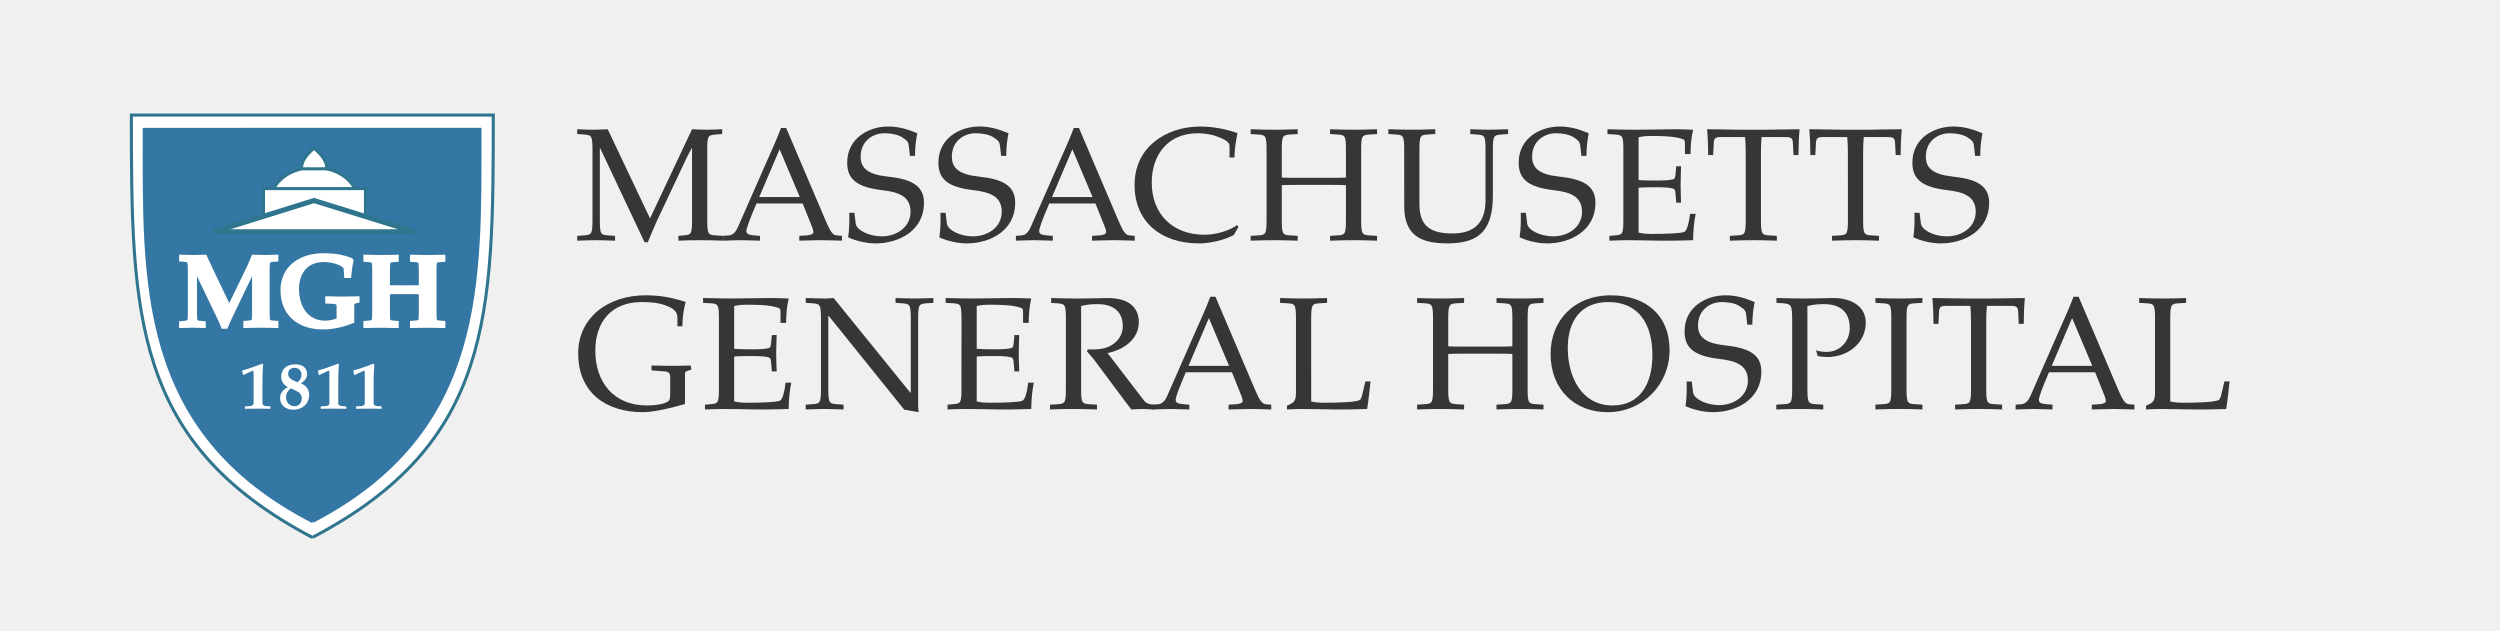
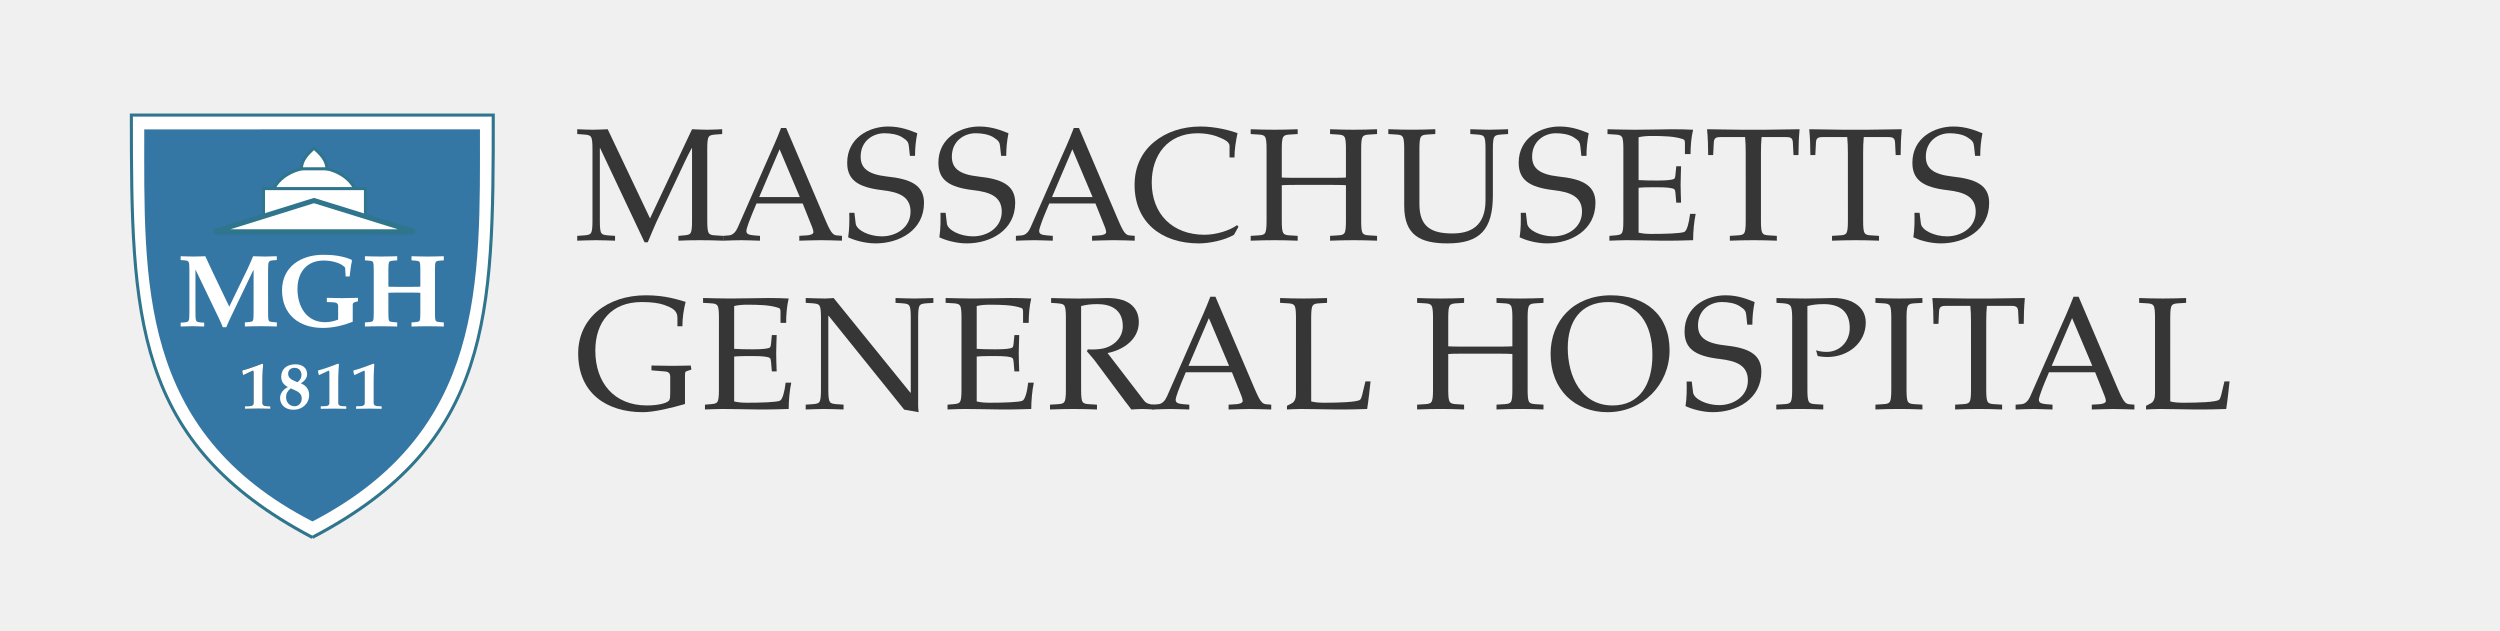
<svg xmlns="http://www.w3.org/2000/svg" width="207.645mm" height="52.394mm" viewBox="0 0 207.645 52.394" version="1.1" id="svg1">
-   <defs id="defs1" />
+   <defs id="defs1">
+     </defs>
  <g id="layer1">
-     <path id="path96" d="m 25.943,44.638 c -14.917,-7.849 -15.032,-18.491 -15.032,-35.081 l 30.059,-0.001 c 0,16.603 -0.05,27.234 -15.027,35.083" style="fill:#ffffff;fill-opacity:1;fill-rule:nonzero;stroke:#2f758d;stroke-width:0.255;stroke-linecap:butt;stroke-linejoin:miter;stroke-miterlimit:3.864;stroke-dasharray:none;stroke-opacity:1" />
-     <path id="path97" d="m 25.952,43.31 c -14.526,-7.47 -13.971,-19.919 -13.971,-32.564 l 27.883,-0.003 c 0,12.782 0.465,25.097 -13.912,32.567" style="fill:#3477a4;fill-opacity:1;fill-rule:nonzero;stroke:#3477a4;stroke-width:0.255;stroke-linecap:butt;stroke-linejoin:miter;stroke-miterlimit:3.864;stroke-dasharray:none;stroke-opacity:1" />
+     <g id="path96" style="opacity:1">
+       <path style="baseline-shift:baseline;display:inline;overflow:visible;vector-effect:none;fill:#ffffff;stroke-miterlimit:3.864;enable-background:accumulate;stop-color:#000000;stop-opacity:1;stroke:none" d="m 25.943,44.638 c -14.917,-7.849 -15.032,-18.491 -15.032,-35.081 l 30.059,-0.001 c 0,16.603 -0.05,27.234 -15.027,35.083" id="path12" />
+       <path style="baseline-shift:baseline;display:inline;overflow:visible;vector-effect:none;fill:#2f758d;stroke-miterlimit:3.864;enable-background:accumulate;stop-color:#000000;stop-opacity:1" d="m 41.098,9.428 -30.314,0.002 v 0.127 c 0,8.295 0.025,15.116 1.928,20.859 1.903,5.744 5.693,10.4 13.172,14.336 l 0.059,-0.113 0.061,0.113 C 33.511,40.817 37.299,36.163 39.193,30.42 41.087,24.677 41.098,17.858 41.098,9.557 Z M 40.84,9.684 C 40.84,17.922 40.816,24.686 38.951,30.34 37.082,36.008 33.365,40.583 25.943,44.488 18.55,40.582 14.832,36.006 12.953,30.336 11.08,24.681 11.039,17.916 11.039,9.686 Z" id="path13" />
+     </g>
+     <path id="path97" d="m 25.952,43.31 c -14.526,-7.47 -13.971,-19.919 -13.971,-32.564 l 27.883,-0.003 c 0,12.782 0.465,25.097 -13.912,32.567" style="fill:#3477a4;fill-opacity:1;fill-rule:nonzero;stroke:none;stroke-width:0.255;stroke-linecap:butt;stroke-linejoin:miter;stroke-miterlimit:3.864;stroke-dasharray:none;stroke-opacity:1" />
+     <path d="m 20.979,30.794 c 0.091,-0.039 0.084,0.089 0.084,0.206 v 2.471 c 0,0.19 -0.139,0.252 -0.319,0.262 l -0.4,0.014 v 0.207 c 0.652,-0.005 0.89,-0.015 1.132,-0.015 0.244,0 0.479,0.011 0.986,0.015 v -0.207 l -0.346,-0.014 c -0.177,-0.011 -0.318,-0.073 -0.318,-0.262 v -1.797 c 0,-0.669 0.039,-1.148 0.057,-1.415 l -0.068,-0.053 c -0.479,0.186 -1.26,0.468 -1.667,0.563 -0.005,0.116 0.018,0.237 0.078,0.389 z" id="path11" />
    <path id="path98" d="m 20.979,30.794 c 0.091,-0.039 0.084,0.089 0.084,0.206 v 2.471 c 0,0.19 -0.139,0.252 -0.319,0.262 l -0.4,0.014 v 0.207 c 0.652,-0.005 0.89,-0.015 1.132,-0.015 0.244,0 0.479,0.011 0.986,0.015 v -0.207 l -0.346,-0.014 c -0.177,-0.011 -0.318,-0.073 -0.318,-0.262 v -1.797 c 0,-0.669 0.039,-1.148 0.057,-1.415 l -0.068,-0.053 c -0.479,0.186 -1.26,0.468 -1.667,0.563 -0.005,0.116 0.018,0.237 0.078,0.389" style="fill:#ffffff;fill-opacity:1;fill-rule:nonzero;stroke:none;stroke-width:0.353" />
    <path id="path99" d="m 24.54,30.258 c -0.759,0 -1.184,0.425 -1.184,1.038 0,0.402 0.214,0.675 0.559,0.859 -0.357,0.157 -0.654,0.497 -0.654,0.905 0,0.478 0.341,0.973 1.122,0.973 0.714,0 1.294,-0.501 1.294,-1.23 0,-0.568 -0.39,-0.854 -0.691,-0.959 0.312,-0.201 0.524,-0.447 0.524,-0.764 0,-0.571 -0.456,-0.821 -0.97,-0.821 m -0.073,1.384 c -0.261,-0.112 -0.534,-0.262 -0.534,-0.597 0,-0.319 0.227,-0.495 0.534,-0.495 0.363,0 0.573,0.255 0.573,0.607 0,0.223 -0.11,0.418 -0.329,0.593 z m 0.017,0.764 c 0.318,0.138 0.58,0.311 0.58,0.702 0,0.34 -0.244,0.634 -0.596,0.634 -0.417,0 -0.707,-0.333 -0.707,-0.74 0,-0.34 0.133,-0.536 0.384,-0.748 l 0.34,0.152" style="fill:#ffffff;fill-opacity:1;fill-rule:nonzero;stroke:none;stroke-width:0.353" />
    <path id="path100" d="m 27.274,30.794 c 0.089,-0.039 0.085,0.089 0.085,0.206 v 2.471 c 0,0.19 -0.139,0.252 -0.318,0.262 l -0.401,0.014 v 0.207 c 0.652,-0.005 0.892,-0.015 1.132,-0.015 0.244,0 0.479,0.011 0.986,0.015 v -0.207 l -0.345,-0.014 c -0.18,-0.011 -0.319,-0.073 -0.319,-0.262 v -1.797 c 0,-0.669 0.04,-1.148 0.056,-1.415 l -0.066,-0.053 c -0.481,0.186 -1.26,0.468 -1.668,0.563 -0.005,0.116 0.017,0.237 0.079,0.389" style="fill:#ffffff;fill-opacity:1;fill-rule:nonzero;stroke:none;stroke-width:0.353" />
    <path id="path101" d="m 30.215,30.794 c 0.088,-0.039 0.082,0.089 0.082,0.206 v 2.471 c 0,0.19 -0.139,0.252 -0.317,0.262 l -0.402,0.014 v 0.207 c 0.652,-0.005 0.892,-0.015 1.132,-0.015 0.245,0 0.479,0.011 0.987,0.015 v -0.207 l -0.346,-0.014 c -0.178,-0.011 -0.317,-0.073 -0.317,-0.262 v -1.797 c 0,-0.669 0.039,-1.148 0.055,-1.415 l -0.068,-0.053 c -0.478,0.186 -1.259,0.468 -1.667,0.563 -0.005,0.116 0.018,0.237 0.077,0.389" style="fill:#ffffff;fill-opacity:1;fill-rule:nonzero;stroke:none;stroke-width:0.353" />
-     <path id="path102" d="m 29.296,25.334 c 0,-0.213 0.148,-0.247 0.437,-0.307 v -0.289 c -0.417,0.008 -0.915,0.023 -1.332,0.023 -0.418,0 -0.836,-0.015 -1.255,-0.023 v 0.349 l 0.453,0.016 c 0.272,0.01 0.485,0.052 0.485,0.316 v 1.126 c -0.357,0.136 -0.707,0.215 -1.083,0.215 -1.536,0 -2.294,-1.29 -2.294,-2.764 0,-1.349 0.752,-2.357 2.167,-2.357 0.699,0 1.459,0.196 1.791,0.588 l 0.044,0.734 h 0.332 c 0.043,-0.367 0.111,-0.996 0.198,-1.305 l -0.052,-0.095 c -0.811,-0.332 -1.569,-0.4 -2.346,-0.4 -1.819,0 -3.415,0.981 -3.415,2.943 0,2.039 1.434,3.131 3.381,3.131 0.879,0 1.706,-0.204 2.49,-0.513" style="fill:#ffffff;fill-opacity:1;fill-rule:nonzero;stroke:none;stroke-width:0.353" />
-     <path id="path103" d="m 29.296,25.334 c 0,-0.213 0.148,-0.247 0.437,-0.307 v -0.289 c -0.417,0.008 -0.915,0.023 -1.332,0.023 -0.418,0 -0.836,-0.015 -1.255,-0.023 v 0.349 l 0.453,0.016 c 0.272,0.01 0.485,0.052 0.485,0.316 v 1.126 c -0.357,0.136 -0.707,0.215 -1.083,0.215 -1.536,0 -2.294,-1.29 -2.294,-2.764 0,-1.349 0.752,-2.357 2.167,-2.357 0.699,0 1.459,0.196 1.791,0.588 l 0.044,0.734 h 0.332 c 0.043,-0.367 0.111,-0.996 0.198,-1.305 l -0.052,-0.095 c -0.811,-0.332 -1.569,-0.4 -2.346,-0.4 -1.819,0 -3.415,0.981 -3.415,2.943 0,2.039 1.434,3.131 3.381,3.131 0.879,0 1.706,-0.204 2.49,-0.513 z" style="fill:none;stroke:#ffffff;stroke-width:0.255;stroke-linecap:butt;stroke-linejoin:miter;stroke-miterlimit:3.864;stroke-dasharray:none;stroke-opacity:1" />
-     <path id="path104" d="m 22.538,16.557 c 0,-1.466 1.597,-2.654 3.564,-2.654 1.971,0 3.568,1.188 3.568,2.654 0,1.466 -1.598,2.655 -3.568,2.655 -1.968,0 -3.564,-1.189 -3.564,-2.655" style="fill:#ffffff;fill-opacity:1;fill-rule:nonzero;stroke:#2f758d;stroke-width:0.255;stroke-linecap:butt;stroke-linejoin:miter;stroke-miterlimit:3.864;stroke-dasharray:none;stroke-opacity:1" />
-     <path id="path105" d="m 21.883,17.979 h 8.471 v -2.314 h -8.471 z" style="fill:#ffffff;fill-opacity:1;fill-rule:nonzero;stroke:#2f758d;stroke-width:0.255;stroke-linecap:butt;stroke-linejoin:miter;stroke-miterlimit:3.864;stroke-dasharray:none;stroke-opacity:1" />
-     <path id="path106" d="m 17.756,19.252 8.324,-2.595 8.355,2.595" style="fill:#ffffff;fill-opacity:1;fill-rule:nonzero;stroke:none;stroke-width:0.353" />
+     <path id="path102" style="fill:#ffffff;fill-opacity:1;fill-rule:nonzero;stroke:none;stroke-width:0.353" d="M 26.84 21.163 C 25.021 21.163 23.426 22.143 23.426 24.106 C 23.426 26.144 24.86 27.237 26.807 27.237 C 27.686 27.237 28.513 27.033 29.296 26.724 L 29.296 25.334 C 29.296 25.121 29.444 25.088 29.734 25.027 L 29.734 24.739 C 29.316 24.747 28.819 24.762 28.401 24.762 C 27.982 24.762 27.565 24.746 27.146 24.739 L 27.146 25.088 L 27.599 25.103 C 27.871 25.113 28.085 25.156 28.085 25.42 L 28.085 26.546 C 27.728 26.682 27.378 26.761 27.001 26.761 C 25.465 26.761 24.707 25.47 24.707 23.996 C 24.707 22.647 25.459 21.64 26.874 21.64 C 27.574 21.64 28.333 21.836 28.665 22.228 L 28.709 22.962 L 29.041 22.962 C 29.085 22.596 29.152 21.966 29.239 21.657 L 29.186 21.563 C 28.375 21.231 27.617 21.163 26.84 21.163 z " />
+     <path style="fill:#ffffff;fill-opacity:1;fill-rule:nonzero;stroke:#2f758d;stroke-width:0.255;stroke-linecap:butt;stroke-linejoin:miter;stroke-miterlimit:3.864;stroke-dasharray:none;stroke-opacity:1" d="m 22.538,16.557 c 0,-1.466 1.597,-2.654 3.564,-2.654 1.971,0 3.568,1.188 3.568,2.654 0,1.466 -1.598,2.655 -3.568,2.655 -1.968,0 -3.564,-1.189 -3.564,-2.655" id="path104" />
+     <path style="fill:#ffffff;fill-opacity:1;fill-rule:nonzero;stroke:#2f758d;stroke-width:0.255;stroke-linecap:butt;stroke-linejoin:miter;stroke-miterlimit:3.864;stroke-dasharray:none;stroke-opacity:1" d="m 21.883,17.979 h 8.471 v -2.314 h -8.471 z" id="path105" />
+     <path style="fill:#ffffff;fill-opacity:1;fill-rule:nonzero;stroke:none;stroke-width:0.353" d="m 17.756,19.252 8.324,-2.595 8.355,2.595" id="path106" />
    <path id="path107" d="m 17.756,19.252 8.324,-2.595 8.355,2.595 z" style="fill:none;stroke:#2f758d;stroke-width:0.423;stroke-linecap:butt;stroke-linejoin:miter;stroke-miterlimit:3.864;stroke-dasharray:none;stroke-opacity:1" />
-     <path id="path108" d="m 25.034,14.02 2.114,-10e-4 c 0.011,-0.726 -0.572,-1.278 -1.071,-1.723 -0.494,0.453 -1.043,0.979 -1.043,1.724" style="fill:#ffffff;fill-opacity:1;fill-rule:nonzero;stroke:#2f758d;stroke-width:0.255;stroke-linecap:butt;stroke-linejoin:miter;stroke-miterlimit:3.864;stroke-dasharray:none;stroke-opacity:1" />
-     <path id="path109" d="m 22.267,22.459 c 0,-0.357 0.01,-0.59 0.06,-0.69 0.042,-0.088 0.128,-0.13 0.35,-0.147 l 0.316,-0.025 v -0.315 c -0.428,0.006 -0.736,0.025 -0.991,0.025 -0.247,0 -0.563,-0.019 -0.981,-0.025 -0.128,0.297 -0.265,0.648 -0.418,0.963 l -1.562,3.225 -1.349,-2.815 c -0.178,-0.385 -0.485,-1.023 -0.641,-1.373 -0.34,0.006 -0.682,0.025 -1.023,0.025 -0.34,0 -0.682,-0.019 -1.023,-0.025 v 0.315 l 0.317,0.025 c 0.221,0.017 0.306,0.059 0.348,0.147 0.051,0.1 0.06,0.332 0.06,0.69 v 3.481 c 0,0.359 -0.01,0.588 -0.06,0.691 -0.042,0.085 -0.127,0.129 -0.348,0.145 l -0.317,0.025 v 0.316 c 0.325,-0.01 0.657,-0.025 0.981,-0.025 0.324,0 0.649,0.016 0.973,0.025 v -0.316 l -0.316,-0.025 c -0.222,-0.016 -0.308,-0.06 -0.35,-0.145 -0.053,-0.103 -0.06,-0.333 -0.06,-0.691 v -3.525 h 0.017 l 1.946,4.055 c 0.111,0.238 0.222,0.468 0.308,0.707 h 0.29 c 0.136,-0.34 0.332,-0.761 0.512,-1.126 l 1.74,-3.627 h 0.017 v 3.516 c 0,0.359 -0.008,0.588 -0.059,0.691 -0.034,0.069 -0.128,0.102 -0.35,0.12 l -0.316,0.025 v 0.341 c 0.351,-0.01 0.82,-0.025 1.333,-0.025 0.502,0 0.972,0.016 1.322,0.025 v -0.341 l -0.316,-0.025 c -0.222,-0.018 -0.315,-0.051 -0.35,-0.12 -0.051,-0.103 -0.06,-0.333 -0.06,-0.691" style="fill:#ffffff;fill-opacity:1;fill-rule:nonzero;stroke:none;stroke-width:0.353" />
-     <path id="path110" d="m 22.267,22.459 c 0,-0.357 0.01,-0.59 0.06,-0.69 0.042,-0.088 0.128,-0.13 0.35,-0.147 l 0.316,-0.025 v -0.315 c -0.428,0.006 -0.736,0.025 -0.991,0.025 -0.247,0 -0.563,-0.019 -0.981,-0.025 -0.128,0.297 -0.265,0.648 -0.418,0.963 l -1.562,3.225 -1.349,-2.815 c -0.178,-0.385 -0.485,-1.023 -0.641,-1.373 -0.34,0.006 -0.682,0.025 -1.023,0.025 -0.34,0 -0.682,-0.019 -1.023,-0.025 v 0.315 l 0.317,0.025 c 0.221,0.017 0.306,0.059 0.348,0.147 0.051,0.1 0.06,0.332 0.06,0.69 v 3.481 c 0,0.359 -0.01,0.588 -0.06,0.691 -0.042,0.085 -0.127,0.129 -0.348,0.145 l -0.317,0.025 v 0.316 c 0.325,-0.01 0.657,-0.025 0.981,-0.025 0.324,0 0.649,0.016 0.973,0.025 v -0.316 l -0.316,-0.025 c -0.222,-0.016 -0.308,-0.06 -0.35,-0.145 -0.053,-0.103 -0.06,-0.333 -0.06,-0.691 v -3.525 h 0.017 l 1.946,4.055 c 0.111,0.238 0.222,0.468 0.308,0.707 h 0.29 c 0.136,-0.34 0.332,-0.761 0.512,-1.126 l 1.74,-3.627 h 0.017 v 3.516 c 0,0.359 -0.008,0.588 -0.059,0.691 -0.034,0.069 -0.128,0.102 -0.35,0.12 l -0.316,0.025 v 0.341 c 0.351,-0.01 0.82,-0.025 1.333,-0.025 0.502,0 0.972,0.016 1.322,0.025 v -0.341 l -0.316,-0.025 c -0.222,-0.018 -0.315,-0.051 -0.35,-0.12 -0.051,-0.103 -0.06,-0.333 -0.06,-0.691 z" style="fill:none;stroke:#ffffff;stroke-width:0.255;stroke-linecap:butt;stroke-linejoin:miter;stroke-miterlimit:3.864;stroke-dasharray:none;stroke-opacity:1" />
-     <path id="path111" d="m 32.258,22.459 c 0,-0.357 0.008,-0.588 0.06,-0.69 0.034,-0.068 0.13,-0.104 0.353,-0.122 l 0.32,-0.025 v -0.34 c -0.353,0.006 -0.828,0.025 -1.336,0.025 -0.516,0 -0.991,-0.019 -1.344,-0.025 v 0.34 l 0.319,0.025 c 0.225,0.018 0.319,0.054 0.353,0.122 0.052,0.101 0.06,0.332 0.06,0.69 v 3.484 c 0,0.359 -0.008,0.588 -0.06,0.691 -0.034,0.068 -0.128,0.103 -0.353,0.12 l -0.319,0.025 v 0.341 c 0.353,-0.008 0.828,-0.025 1.344,-0.025 0.508,0 0.983,0.017 1.336,0.025 v -0.341 l -0.32,-0.025 c -0.223,-0.017 -0.319,-0.052 -0.353,-0.12 -0.052,-0.103 -0.06,-0.332 -0.06,-0.691 v -1.623 c 0.13,-0.008 0.292,-0.017 0.698,-0.017 h 1.258 c 0.405,0 0.569,0.009 0.699,0.017 v 1.623 c 0,0.359 -0.008,0.588 -0.06,0.691 -0.035,0.068 -0.129,0.103 -0.354,0.12 l -0.319,0.025 v 0.341 c 0.353,-0.008 0.828,-0.025 1.346,-0.025 0.507,0 0.981,0.017 1.336,0.025 v -0.341 l -0.319,-0.025 c -0.226,-0.017 -0.32,-0.052 -0.355,-0.12 -0.052,-0.103 -0.06,-0.332 -0.06,-0.691 v -3.484 c 0,-0.357 0.008,-0.588 0.06,-0.69 0.034,-0.068 0.129,-0.104 0.355,-0.122 l 0.319,-0.025 v -0.34 c -0.355,0.006 -0.829,0.025 -1.336,0.025 -0.518,0 -0.992,-0.019 -1.346,-0.025 v 0.34 l 0.319,0.025 c 0.225,0.018 0.319,0.054 0.354,0.122 0.052,0.101 0.06,0.332 0.06,0.69 v 1.35 c -0.129,0.008 -0.294,0.016 -0.699,0.016 h -1.258 c -0.406,0 -0.568,-0.008 -0.698,-0.016" style="fill:#ffffff;fill-opacity:1;fill-rule:nonzero;stroke:none;stroke-width:0.353" />
-     <path id="path112" d="m 32.258,22.459 c 0,-0.357 0.008,-0.588 0.06,-0.69 0.034,-0.068 0.13,-0.104 0.353,-0.122 l 0.32,-0.025 v -0.34 c -0.353,0.006 -0.828,0.025 -1.336,0.025 -0.516,0 -0.991,-0.019 -1.344,-0.025 v 0.34 l 0.319,0.025 c 0.225,0.018 0.319,0.054 0.353,0.122 0.052,0.101 0.06,0.332 0.06,0.69 v 3.484 c 0,0.359 -0.008,0.588 -0.06,0.691 -0.034,0.068 -0.128,0.103 -0.353,0.12 l -0.319,0.025 v 0.341 c 0.353,-0.008 0.828,-0.025 1.344,-0.025 0.508,0 0.983,0.017 1.336,0.025 v -0.341 l -0.32,-0.025 c -0.223,-0.017 -0.319,-0.052 -0.353,-0.12 -0.052,-0.103 -0.06,-0.332 -0.06,-0.691 v -1.623 c 0.13,-0.008 0.292,-0.017 0.698,-0.017 h 1.258 c 0.405,0 0.569,0.009 0.699,0.017 v 1.623 c 0,0.359 -0.008,0.588 -0.06,0.691 -0.035,0.068 -0.129,0.103 -0.354,0.12 l -0.319,0.025 v 0.341 c 0.353,-0.008 0.828,-0.025 1.346,-0.025 0.507,0 0.981,0.017 1.336,0.025 v -0.341 l -0.319,-0.025 c -0.226,-0.017 -0.32,-0.052 -0.355,-0.12 -0.052,-0.103 -0.06,-0.332 -0.06,-0.691 v -3.484 c 0,-0.357 0.008,-0.588 0.06,-0.69 0.034,-0.068 0.129,-0.104 0.355,-0.122 l 0.319,-0.025 v -0.34 c -0.355,0.006 -0.829,0.025 -1.336,0.025 -0.518,0 -0.992,-0.019 -1.346,-0.025 v 0.34 l 0.319,0.025 c 0.225,0.018 0.319,0.054 0.354,0.122 0.052,0.101 0.06,0.332 0.06,0.69 v 1.35 c -0.129,0.008 -0.294,0.016 -0.699,0.016 h -1.258 c -0.406,0 -0.568,-0.008 -0.698,-0.016 z" style="fill:none;stroke:#ffffff;stroke-width:0.255;stroke-linecap:butt;stroke-linejoin:miter;stroke-miterlimit:3.864;stroke-dasharray:none;stroke-opacity:1" />
+     <path style="fill:#ffffff;fill-opacity:1;fill-rule:nonzero;stroke:#2f758d;stroke-width:0.255;stroke-linecap:butt;stroke-linejoin:miter;stroke-miterlimit:3.864;stroke-dasharray:none;stroke-opacity:1" d="m 25.034,14.02 2.114,-10e-4 c 0.011,-0.726 -0.572,-1.278 -1.071,-1.723 -0.494,0.453 -1.043,0.979 -1.043,1.724" id="path108" />
+     <path id="path109" style="fill:#ffffff;fill-opacity:1;fill-rule:nonzero;stroke:none;stroke-width:0.353" d="M 15.005 21.283 L 15.005 21.598 L 15.322 21.622 C 15.543 21.64 15.628 21.681 15.67 21.77 C 15.721 21.87 15.73 22.102 15.73 22.459 L 15.73 25.94 C 15.73 26.299 15.72 26.528 15.67 26.631 C 15.628 26.716 15.543 26.761 15.322 26.777 L 15.005 26.802 L 15.005 27.118 C 15.33 27.108 15.662 27.093 15.987 27.093 C 16.31 27.093 16.635 27.109 16.96 27.118 L 16.96 26.802 L 16.644 26.777 C 16.422 26.761 16.336 26.716 16.294 26.631 C 16.241 26.528 16.234 26.299 16.234 25.94 L 16.234 22.415 L 16.25 22.415 L 18.196 26.47 C 18.307 26.708 18.418 26.938 18.504 27.177 L 18.794 27.177 C 18.93 26.837 19.127 26.416 19.306 26.051 L 21.046 22.424 L 21.063 22.424 L 21.063 25.94 C 21.063 26.299 21.055 26.528 21.004 26.631 C 20.97 26.701 20.876 26.734 20.654 26.751 L 20.338 26.777 L 20.338 27.118 C 20.689 27.108 21.157 27.093 21.671 27.093 C 22.173 27.093 22.642 27.109 22.993 27.118 L 22.993 26.777 L 22.676 26.751 C 22.455 26.734 22.361 26.701 22.327 26.631 C 22.276 26.528 22.267 26.299 22.267 25.94 L 22.266 22.459 C 22.266 22.102 22.277 21.87 22.327 21.77 C 22.369 21.681 22.455 21.64 22.676 21.622 L 22.992 21.598 L 22.992 21.283 C 22.564 21.289 22.257 21.308 22.002 21.308 C 21.755 21.308 21.439 21.289 21.021 21.283 C 20.893 21.58 20.757 21.931 20.603 22.246 L 19.042 25.471 L 17.693 22.655 C 17.515 22.271 17.208 21.632 17.052 21.283 C 16.712 21.289 16.37 21.308 16.028 21.308 C 15.688 21.308 15.347 21.289 15.005 21.283 z " />
+     <path id="path111" style="fill:#ffffff;fill-opacity:1;fill-rule:nonzero;stroke:none;stroke-width:0.353" d="M 30.31 21.282 L 30.31 21.622 L 30.629 21.648 C 30.855 21.665 30.948 21.702 30.983 21.77 C 31.035 21.871 31.043 22.102 31.043 22.459 L 31.043 25.943 C 31.043 26.302 31.035 26.532 30.983 26.635 C 30.948 26.703 30.855 26.737 30.629 26.754 L 30.31 26.78 L 30.31 27.121 C 30.664 27.113 31.138 27.097 31.654 27.097 C 32.163 27.097 32.637 27.113 32.991 27.121 L 32.991 26.78 L 32.671 26.754 C 32.448 26.737 32.353 26.703 32.318 26.635 C 32.266 26.532 32.258 26.302 32.258 25.943 L 32.258 24.32 C 32.388 24.312 32.55 24.303 32.957 24.303 L 34.214 24.303 C 34.619 24.303 34.784 24.313 34.913 24.32 L 34.913 25.943 C 34.913 26.302 34.905 26.532 34.853 26.635 C 34.817 26.703 34.723 26.737 34.499 26.754 L 34.179 26.78 L 34.179 27.121 C 34.533 27.113 35.007 27.097 35.525 27.097 C 36.032 27.097 36.506 27.113 36.861 27.121 L 36.861 26.78 L 36.542 26.754 C 36.317 26.737 36.222 26.703 36.187 26.635 C 36.135 26.532 36.128 26.302 36.128 25.943 L 36.128 22.459 C 36.128 22.102 36.135 21.871 36.187 21.77 C 36.222 21.702 36.317 21.665 36.542 21.648 L 36.861 21.622 L 36.861 21.282 C 36.506 21.288 36.032 21.308 35.525 21.308 C 35.007 21.308 34.533 21.289 34.179 21.282 L 34.179 21.622 L 34.499 21.648 C 34.723 21.665 34.817 21.702 34.853 21.77 C 34.905 21.871 34.913 22.102 34.913 22.459 L 34.913 23.809 C 34.784 23.817 34.619 23.825 34.214 23.825 L 32.957 23.825 C 32.55 23.825 32.388 23.817 32.258 23.809 L 32.258 22.459 C 32.258 22.102 32.266 21.871 32.318 21.77 C 32.353 21.702 32.448 21.665 32.671 21.648 L 32.991 21.622 L 32.991 21.282 C 32.637 21.288 32.163 21.308 31.654 21.308 C 31.138 21.308 30.664 21.289 30.31 21.282 z " />
    <path id="path113" d="m 55.666,32.666 c 0,0.331 -0.013,0.399 -0.066,0.544 -0.081,0.241 -0.839,0.466 -1.866,0.466 -2.742,0 -4.288,-1.904 -4.288,-4.555 0,-2.371 1.32,-4.034 3.85,-4.034 0.864,0 1.439,0.092 1.865,0.237 0.626,0.228 1.105,0.441 1.105,1.066 v 0.709 h 0.413 c 0,-0.695 0.107,-1.4 0.267,-2.026 -0.613,-0.174 -1.653,-0.547 -3.303,-0.547 -3.21,0 -5.62,1.893 -5.62,4.822 0,3.343 2.397,4.887 5.367,4.887 0.919,0 2.358,-0.345 3.503,-0.678 v -2.238 c 0,-0.386 0,-0.44 0.146,-0.492 l 0.387,-0.133 -0.054,-0.334 c -0.546,0.012 -1.093,0.025 -1.639,0.025 -0.533,0 -1.078,-0.013 -1.624,-0.025 v 0.4 l 1.106,0.091 c 0.345,0.027 0.452,0.161 0.452,0.467" style="fill:#363636;fill-opacity:1;fill-rule:nonzero;stroke:none;stroke-width:0.353" />
    <path id="path114" d="m 59.712,32.372 c 0,0.507 -0.026,0.851 -0.12,0.999 -0.081,0.133 -0.24,0.173 -0.56,0.199 l -0.479,0.04 v 0.399 c 0.479,-0.013 0.92,-0.04 1.425,-0.04 0.827,0 1.878,0.027 2.904,0.04 0.986,0.014 2.039,-0.026 2.624,-0.04 0,-0.718 0.079,-1.544 0.214,-2.184 h -0.467 c -0.092,0.8 -0.266,1.387 -0.466,1.491 -0.24,0.133 -1.598,0.174 -2.688,0.174 -0.362,0 -0.749,-0.013 -1.121,-0.108 v -3.727 c 0.414,-0.042 0.907,-0.042 1.545,-0.042 0.813,0 1.265,0.052 1.413,0.16 0.066,0.04 0.092,0.161 0.107,0.335 l 0.066,0.782 h 0.4 c -0.015,-0.479 -0.04,-0.984 -0.04,-1.477 0,-0.492 0.026,-0.998 0.04,-1.545 h -0.4 l -0.066,0.693 c -0.015,0.173 -0.041,0.292 -0.107,0.346 -0.147,0.093 -0.599,0.147 -1.413,0.147 -0.638,0 -1.119,-0.013 -1.545,-0.041 v -3.555 c 0.373,-0.095 0.76,-0.108 1.121,-0.108 0.85,0 1.903,0.013 2.609,0.28 0.107,0.041 0.12,0.187 0.12,0.361 v 0.864 h 0.466 c 0,-0.678 0.068,-1.438 0.212,-2.022 -0.519,-0.027 -1.118,-0.04 -1.718,-0.04 -0.758,0 -1.984,0.04 -3.143,0.04 -0.758,0 -1.518,-0.027 -2.25,-0.04 v 0.4 l 0.638,0.038 c 0.32,0.015 0.479,0.066 0.56,0.201 0.094,0.145 0.12,0.493 0.12,0.998" style="fill:#363636;fill-opacity:1;fill-rule:nonzero;stroke:none;stroke-width:0.353" />
    <path id="path115" d="m 68.187,32.372 c 0,0.507 -0.028,0.851 -0.119,0.999 -0.08,0.133 -0.241,0.173 -0.561,0.199 l -0.586,0.04 v 0.399 c 0.534,-0.013 1.067,-0.04 1.546,-0.04 0.531,0 1.012,0.027 1.597,0.04 v -0.399 l -0.585,-0.04 c -0.32,-0.027 -0.481,-0.067 -0.559,-0.199 -0.093,-0.149 -0.121,-0.493 -0.121,-0.999 v -6.139 h 0.028 l 6.274,7.791 1.199,0.212 c -0.014,-0.158 -0.04,-0.332 -0.04,-0.494 v -7.351 c 0,-0.504 0.026,-0.853 0.119,-0.998 0.079,-0.135 0.239,-0.173 0.56,-0.201 l 0.585,-0.038 v -0.4 c -0.585,0.013 -1.066,0.04 -1.597,0.04 -0.479,0 -1.012,-0.027 -1.546,-0.04 v 0.4 l 0.586,0.038 c 0.321,0.029 0.481,0.066 0.561,0.201 0.093,0.145 0.119,0.493 0.119,0.998 v 6.22 h -0.041 l -6.366,-7.857 c -0.241,0.013 -0.479,0.04 -0.72,0.04 -0.479,0 -1.012,-0.027 -1.598,-0.04 v 0.4 l 0.586,0.038 c 0.32,0.029 0.481,0.066 0.561,0.201 0.091,0.145 0.119,0.493 0.119,0.998" style="fill:#363636;fill-opacity:1;fill-rule:nonzero;stroke:none;stroke-width:0.353" />
    <path id="path116" d="m 79.858,32.372 c 0,0.507 -0.026,0.851 -0.12,0.999 -0.079,0.133 -0.238,0.173 -0.558,0.199 l -0.479,0.04 v 0.399 c 0.479,-0.013 0.918,-0.04 1.425,-0.04 0.826,0 1.877,0.027 2.904,0.04 0.986,0.014 2.037,-0.026 2.624,-0.04 0,-0.718 0.079,-1.544 0.212,-2.184 h -0.466 c -0.092,0.8 -0.266,1.387 -0.465,1.491 -0.24,0.133 -1.598,0.174 -2.691,0.174 -0.36,0 -0.746,-0.013 -1.12,-0.108 v -3.727 c 0.415,-0.042 0.907,-0.042 1.547,-0.042 0.812,0 1.265,0.052 1.411,0.16 0.066,0.04 0.094,0.161 0.107,0.335 l 0.066,0.782 h 0.4 c -0.014,-0.479 -0.04,-0.984 -0.04,-1.477 0,-0.492 0.026,-0.998 0.04,-1.545 h -0.4 l -0.066,0.693 c -0.013,0.173 -0.04,0.292 -0.107,0.346 -0.146,0.093 -0.599,0.147 -1.411,0.147 -0.64,0 -1.12,-0.013 -1.547,-0.041 v -3.555 c 0.373,-0.095 0.76,-0.108 1.12,-0.108 0.853,0 1.904,0.013 2.61,0.28 0.107,0.041 0.12,0.187 0.12,0.361 v 0.864 h 0.467 c 0,-0.678 0.066,-1.438 0.213,-2.022 -0.52,-0.027 -1.119,-0.04 -1.718,-0.04 -0.76,0 -1.985,0.04 -3.145,0.04 -0.758,0 -1.517,-0.027 -2.249,-0.04 v 0.4 l 0.64,0.038 c 0.32,0.015 0.479,0.066 0.558,0.201 0.094,0.145 0.12,0.493 0.12,0.998" style="fill:#363636;fill-opacity:1;fill-rule:nonzero;stroke:none;stroke-width:0.353" />
    <path id="path117" d="m 89.795,25.42 c 0.373,-0.095 0.759,-0.161 1.359,-0.161 1.038,0 2.103,0.4 2.103,1.841 0,0.984 -0.799,1.703 -1.731,1.863 -0.4,0.067 -0.813,0.079 -1.173,0.054 l -0.079,0.158 c 0.226,0.282 0.479,0.533 0.693,0.827 l 2.45,3.29 c 0.173,0.239 0.373,0.464 0.546,0.718 0.306,-0.013 0.599,-0.04 0.907,-0.04 0.304,0 0.612,0.027 0.958,0.04 v -0.399 c -0.32,-0.026 -0.614,-0.08 -0.813,-0.346 l -3.023,-3.941 c 1.291,-0.254 2.596,-1.119 2.596,-2.571 0,-0.959 -0.557,-2.038 -2.69,-1.997 -0.773,0.012 -1.545,0.04 -2.33,0.04 -0.785,0 -1.558,-0.027 -2.264,-0.04 v 0.4 l 0.546,0.038 c 0.32,0.029 0.479,0.067 0.56,0.201 0.092,0.145 0.12,0.494 0.12,0.998 v 5.981 c 0,0.506 -0.028,0.851 -0.12,0.999 -0.081,0.133 -0.24,0.185 -0.56,0.199 l -0.64,0.039 v 0.399 c 0.693,-0.025 1.32,-0.04 1.972,-0.04 0.613,0 1.238,0.014 1.931,0.04 v -0.399 l -0.64,-0.039 c -0.319,-0.014 -0.477,-0.067 -0.559,-0.199 -0.094,-0.149 -0.119,-0.493 -0.119,-0.999" style="fill:#363636;fill-opacity:1;fill-rule:nonzero;stroke:none;stroke-width:0.353" />
    <path id="path118" d="m 98.715,30.386 1.692,-3.966 1.676,3.966 z m 2.238,-5.739 h -0.427 c -0.359,0.96 -0.813,1.945 -1.226,2.877 l -2.37,5.395 c -0.147,0.346 -0.399,0.626 -0.719,0.653 l -0.494,0.04 v 0.399 c 0.508,-0.013 1.014,-0.04 1.532,-0.04 0.387,0 0.893,0.027 1.532,0.04 v -0.399 l -0.492,-0.04 c -0.413,-0.041 -0.64,-0.095 -0.64,-0.373 0,-0.213 0.347,-1.105 0.466,-1.385 l 0.372,-0.892 h 3.837 l 0.614,1.532 c 0.133,0.319 0.278,0.666 0.278,0.852 0,0.16 -0.266,0.252 -0.544,0.266 l -0.627,0.04 v 0.399 c 0.719,-0.013 1.304,-0.04 1.771,-0.04 0.598,0 1.184,0.027 1.77,0.04 v -0.399 l -0.453,-0.04 c -0.238,-0.027 -0.384,-0.199 -0.532,-0.452 -0.158,-0.28 -0.307,-0.641 -0.426,-0.906 l -3.223,-7.566" style="fill:#363636;fill-opacity:1;fill-rule:nonzero;stroke:none;stroke-width:0.353" />
    <path id="path119" d="m 108.904,26.391 c 0,-0.504 0.028,-0.853 0.122,-0.998 0.079,-0.134 0.237,-0.187 0.558,-0.201 l 0.639,-0.038 v -0.4 c -0.693,0.025 -1.319,0.04 -1.931,0.04 -0.652,0 -1.28,-0.014 -1.972,-0.04 v 0.4 l 0.641,0.038 c 0.32,0.014 0.479,0.066 0.558,0.201 0.095,0.145 0.122,0.494 0.122,0.998 v 6.314 c 0,0.36 -0.109,0.667 -0.335,0.786 l -0.413,0.214 v 0.305 c 0.346,-0.013 0.681,-0.04 1.134,-0.04 0.826,0 1.703,0.027 2.902,0.04 0.987,0.014 2.039,-0.025 2.624,-0.04 0.108,-0.664 0.2,-1.558 0.281,-2.29 h -0.425 l -0.161,0.665 c -0.067,0.278 -0.147,0.732 -0.28,0.852 -0.226,0.212 -1.852,0.253 -2.943,0.253 -0.361,0 -0.746,-0.013 -1.12,-0.107" style="fill:#363636;fill-opacity:1;fill-rule:nonzero;stroke:none;stroke-width:0.353" />
    <path id="path120" d="m 126.882,26.391 c 0,-0.504 0.025,-0.853 0.117,-0.998 0.079,-0.134 0.241,-0.187 0.56,-0.201 l 0.639,-0.038 v -0.4 c -0.693,0.025 -1.316,0.04 -1.93,0.04 -0.654,0 -1.28,-0.014 -1.972,-0.04 v 0.4 l 0.639,0.038 c 0.321,0.014 0.48,0.066 0.56,0.201 0.095,0.145 0.12,0.494 0.12,0.998 v 2.372 c -0.16,0.011 -0.518,0.027 -1.104,0.027 h -3.118 c -0.586,0 -0.945,-0.016 -1.105,-0.027 v -2.372 c 0,-0.504 0.027,-0.853 0.12,-0.998 0.079,-0.134 0.239,-0.187 0.56,-0.201 l 0.637,-0.038 v -0.4 c -0.693,0.025 -1.317,0.04 -1.931,0.04 -0.652,0 -1.278,-0.014 -1.971,-0.04 v 0.4 l 0.64,0.038 c 0.319,0.014 0.48,0.066 0.56,0.201 0.092,0.145 0.12,0.494 0.12,0.998 v 5.981 c 0,0.506 -0.028,0.851 -0.12,0.999 -0.079,0.133 -0.24,0.185 -0.56,0.199 l -0.64,0.039 v 0.399 c 0.693,-0.025 1.319,-0.04 1.971,-0.04 0.614,0 1.238,0.014 1.931,0.04 v -0.399 l -0.637,-0.039 c -0.321,-0.014 -0.481,-0.067 -0.56,-0.199 -0.093,-0.149 -0.12,-0.493 -0.12,-0.999 v -2.968 c 0.159,-0.015 0.519,-0.029 1.105,-0.029 h 3.118 c 0.586,0 0.944,0.015 1.104,0.029 v 2.968 c 0,0.506 -0.025,0.851 -0.12,0.999 -0.079,0.133 -0.239,0.185 -0.56,0.199 l -0.639,0.039 v 0.399 c 0.693,-0.025 1.319,-0.04 1.972,-0.04 0.615,0 1.238,0.014 1.93,0.04 v -0.399 l -0.639,-0.039 c -0.32,-0.014 -0.481,-0.067 -0.56,-0.199 -0.092,-0.149 -0.117,-0.493 -0.117,-0.999" style="fill:#363636;fill-opacity:1;fill-rule:nonzero;stroke:none;stroke-width:0.353" />
    <path id="path121" d="m 133.585,25.088 c 2.477,0 3.661,1.771 3.661,4.408 0,2.45 -1.078,4.181 -3.302,4.181 -2.637,0 -3.729,-2.45 -3.729,-4.782 0,-2.183 1.051,-3.807 3.37,-3.807 m -0.066,9.148 c 2.916,0 5.152,-2.29 5.152,-5.152 0,-2.958 -2.024,-4.556 -4.874,-4.556 -3.09,0 -5.008,2.119 -5.008,4.863 0,2.982 2.025,4.845 4.729,4.845" style="fill:#363636;fill-opacity:1;fill-rule:nonzero;stroke:none;stroke-width:0.353" />
    <path id="path122" d="m 145.548,26.965 c 0,-0.626 0.054,-1.199 0.189,-1.877 -0.548,-0.214 -1.346,-0.562 -2.411,-0.562 -1.6,0 -3.41,0.947 -3.41,3.011 0,1.385 0.824,2.037 2.916,2.278 1.359,0.159 2.344,0.52 2.344,1.783 0,1.319 -1.186,2.051 -2.383,2.051 -1.052,0 -2.105,-0.506 -2.171,-1.064 l -0.108,-0.893 h -0.425 c 0.014,0.626 0.014,1.345 -0.093,2.038 0.44,0.213 1.344,0.504 2.277,0.504 1.985,0 4.023,-1.091 4.023,-3.369 0,-1.518 -1.186,-1.983 -3.065,-2.185 -1.664,-0.186 -2.197,-0.743 -2.197,-1.65 0,-1.319 1.039,-1.943 1.972,-1.943 0.519,0 1.079,0.091 1.45,0.319 0.494,0.305 0.548,0.44 0.587,0.797 l 0.079,0.761" style="fill:#363636;fill-opacity:1;fill-rule:nonzero;stroke:none;stroke-width:0.353" />
    <path id="path123" d="m 150.119,25.42 c 0.372,-0.095 0.759,-0.161 1.359,-0.161 1.319,0 2.157,0.601 2.157,1.986 0,1.132 -0.838,1.983 -1.917,1.983 -0.294,0 -0.587,-0.037 -0.879,-0.133 l 0.133,0.479 c 0.266,0.052 0.532,0.079 0.799,0.079 1.76,0 3.196,-1.197 3.196,-2.862 0,-1.504 -1.464,-2.066 -2.758,-2.037 -0.716,0.012 -1.49,0.04 -2.262,0.04 -0.761,0 -1.518,-0.027 -2.398,-0.04 v 0.4 l 0.598,0.038 c 0.333,0.029 0.481,0.095 0.574,0.228 0.094,0.133 0.133,0.504 0.133,0.971 v 5.981 c 0,0.506 -0.026,0.851 -0.12,0.999 -0.08,0.133 -0.238,0.185 -0.56,0.199 l -0.64,0.039 v 0.399 c 0.693,-0.025 1.32,-0.04 1.974,-0.04 0.612,0 1.238,0.014 1.929,0.04 v -0.399 l -0.637,-0.039 c -0.321,-0.014 -0.479,-0.067 -0.558,-0.199 -0.095,-0.149 -0.122,-0.493 -0.122,-0.999" style="fill:#363636;fill-opacity:1;fill-rule:nonzero;stroke:none;stroke-width:0.353" />
    <path id="path124" d="m 158.353,26.391 c 0,-0.504 0.027,-0.853 0.121,-0.998 0.079,-0.134 0.239,-0.187 0.558,-0.201 l 0.64,-0.038 v -0.4 c -0.693,0.025 -1.32,0.04 -1.932,0.04 -0.654,0 -1.278,-0.014 -1.971,-0.04 v 0.4 l 0.639,0.038 c 0.32,0.014 0.48,0.066 0.558,0.201 0.093,0.145 0.12,0.494 0.12,0.998 v 5.981 c 0,0.506 -0.026,0.851 -0.12,0.999 -0.079,0.133 -0.238,0.185 -0.558,0.199 l -0.639,0.039 v 0.399 c 0.693,-0.025 1.317,-0.04 1.971,-0.04 0.612,0 1.24,0.014 1.932,0.04 v -0.399 l -0.64,-0.039 c -0.319,-0.014 -0.479,-0.067 -0.558,-0.199 -0.095,-0.149 -0.121,-0.493 -0.121,-0.999" style="fill:#363636;fill-opacity:1;fill-rule:nonzero;stroke:none;stroke-width:0.353" />
    <path id="path125" d="m 163.707,32.372 c 0,0.507 -0.025,0.851 -0.119,0.999 -0.082,0.133 -0.24,0.185 -0.56,0.199 l -0.639,0.04 v 0.399 c 0.692,-0.026 1.317,-0.04 1.97,-0.04 0.612,0 1.238,0.014 1.933,0.04 v -0.399 l -0.64,-0.04 c -0.321,-0.014 -0.481,-0.067 -0.558,-0.199 -0.095,-0.149 -0.122,-0.493 -0.122,-0.999 v -5.635 c 0,-0.504 0.015,-0.933 0.055,-1.33 h 2.062 c 0.399,0 0.506,0.119 0.533,0.44 l 0.052,1.052 h 0.414 c 0,-0.72 0.029,-1.453 0.092,-2.145 -0.959,0 -1.917,0.04 -2.875,0.04 h -1.933 c -0.958,0 -1.917,-0.04 -2.875,-0.04 0.067,0.691 0.094,1.425 0.094,2.145 h 0.411 l 0.053,-1.052 c 0.027,-0.321 0.133,-0.44 0.535,-0.44 h 2.064 c 0.04,0.397 0.052,0.826 0.052,1.33" style="fill:#363636;fill-opacity:1;fill-rule:nonzero;stroke:none;stroke-width:0.353" />
    <path id="path126" d="m 170.411,30.386 1.693,-3.966 1.676,3.966 z m 2.237,-5.739 h -0.427 c -0.359,0.96 -0.813,1.945 -1.224,2.877 l -2.369,5.395 c -0.147,0.346 -0.403,0.626 -0.721,0.653 l -0.494,0.04 v 0.399 c 0.507,-0.013 1.014,-0.04 1.533,-0.04 0.387,0 0.894,0.027 1.532,0.04 v -0.399 l -0.494,-0.04 c -0.413,-0.041 -0.639,-0.095 -0.639,-0.373 0,-0.213 0.345,-1.105 0.465,-1.385 l 0.373,-0.892 h 3.835 l 0.615,1.532 c 0.131,0.319 0.278,0.666 0.278,0.852 0,0.16 -0.267,0.252 -0.547,0.266 l -0.625,0.04 v 0.399 c 0.72,-0.013 1.307,-0.04 1.771,-0.04 0.598,0 1.185,0.027 1.77,0.04 v -0.399 l -0.453,-0.04 c -0.238,-0.027 -0.384,-0.199 -0.531,-0.452 -0.162,-0.28 -0.307,-0.641 -0.427,-0.906 l -3.223,-7.566" style="fill:#363636;fill-opacity:1;fill-rule:nonzero;stroke:none;stroke-width:0.353" />
    <path id="path127" d="m 180.256,26.391 c 0,-0.504 0.027,-0.853 0.121,-0.998 0.078,-0.134 0.24,-0.187 0.558,-0.201 l 0.639,-0.038 v -0.4 c -0.691,0.025 -1.317,0.04 -1.931,0.04 -0.652,0 -1.279,-0.014 -1.969,-0.04 v 0.4 l 0.639,0.038 c 0.318,0.014 0.479,0.066 0.558,0.201 0.095,0.145 0.12,0.494 0.12,0.998 v 6.314 c 0,0.36 -0.108,0.667 -0.334,0.786 l -0.411,0.214 v 0.305 c 0.346,-0.013 0.679,-0.04 1.131,-0.04 0.827,0 1.705,0.027 2.903,0.04 0.986,0.014 2.037,-0.025 2.624,-0.04 0.108,-0.664 0.201,-1.558 0.278,-2.29 h -0.424 l -0.159,0.665 c -0.067,0.278 -0.147,0.732 -0.282,0.852 -0.225,0.212 -1.85,0.253 -2.943,0.253 -0.359,0 -0.745,-0.013 -1.119,-0.107" style="fill:#363636;fill-opacity:1;fill-rule:nonzero;stroke:none;stroke-width:0.353" />
    <path id="path128" d="m 58.743,12.371 c 0,-0.505 0.026,-0.851 0.119,-0.996 0.081,-0.135 0.241,-0.174 0.56,-0.201 l 0.561,-0.04 v -0.4 c -0.387,0.013 -0.813,0.041 -1.239,0.041 -0.428,0 -0.839,-0.029 -1.266,-0.041 l -3.489,7.406 -3.515,-7.406 c -0.413,0.013 -0.839,0.041 -1.264,0.041 -0.428,0 -0.854,-0.029 -1.267,-0.041 v 0.4 l 0.586,0.04 c 0.32,0.027 0.48,0.066 0.559,0.201 0.094,0.145 0.122,0.491 0.122,0.996 v 5.981 c 0,0.506 -0.028,0.852 -0.122,0.999 -0.079,0.133 -0.239,0.172 -0.559,0.199 l -0.586,0.04 v 0.4 c 0.533,-0.014 1.066,-0.04 1.545,-0.04 0.533,0 1.012,0.025 1.598,0.04 v -0.4 l -0.586,-0.04 c -0.32,-0.027 -0.479,-0.066 -0.559,-0.199 -0.094,-0.147 -0.119,-0.494 -0.119,-0.999 v -6.046 h 0.025 l 3.689,7.818 h 0.266 c 0.24,-0.558 0.468,-1.145 0.721,-1.691 l 2.371,-5.034 c 0.173,-0.361 0.358,-0.734 0.559,-1.093 h 0.026 v 6.046 c 0,0.506 -0.026,0.852 -0.119,0.999 -0.08,0.133 -0.24,0.172 -0.56,0.199 l -0.454,0.04 v 0.4 c 0.507,-0.025 1.132,-0.04 1.785,-0.04 0.613,0 1.239,0.014 1.932,0.04 v -0.4 l -0.64,-0.04 c -0.319,-0.013 -0.479,-0.066 -0.56,-0.199 -0.092,-0.147 -0.119,-0.494 -0.119,-0.999" style="fill:#363636;fill-opacity:1;fill-rule:nonzero;stroke:none;stroke-width:0.353" />
    <path id="path129" d="m 63.059,16.367 1.692,-3.968 1.678,3.968 z m 2.238,-5.738 h -0.425 c -0.362,0.957 -0.815,1.942 -1.227,2.873 l -2.371,5.395 c -0.147,0.346 -0.398,0.626 -0.719,0.653 l -0.493,0.04 v 0.4 c 0.507,-0.014 1.012,-0.04 1.531,-0.04 0.387,0 0.893,0.025 1.531,0.04 v -0.4 l -0.492,-0.04 c -0.413,-0.04 -0.639,-0.093 -0.639,-0.373 0,-0.213 0.346,-1.104 0.466,-1.384 l 0.373,-0.894 h 3.837 l 0.612,1.532 c 0.133,0.32 0.28,0.666 0.28,0.852 0,0.16 -0.266,0.253 -0.546,0.266 l -0.626,0.04 v 0.4 c 0.719,-0.014 1.305,-0.04 1.771,-0.04 0.599,0 1.185,0.025 1.772,0.04 v -0.4 l -0.454,-0.04 c -0.24,-0.027 -0.387,-0.199 -0.532,-0.453 -0.161,-0.28 -0.307,-0.639 -0.426,-0.905 l -3.223,-7.564" style="fill:#363636;fill-opacity:1;fill-rule:nonzero;stroke:none;stroke-width:0.353" />
    <path id="path130" d="m 76.001,12.946 c 0,-0.626 0.053,-1.2 0.187,-1.879 -0.547,-0.214 -1.346,-0.56 -2.411,-0.56 -1.599,0 -3.411,0.946 -3.411,3.01 0,1.385 0.827,2.037 2.916,2.279 1.36,0.158 2.345,0.519 2.345,1.785 0,1.316 -1.186,2.05 -2.384,2.05 -1.052,0 -2.105,-0.508 -2.171,-1.066 l -0.108,-0.892 h -0.425 c 0.014,0.625 0.014,1.346 -0.093,2.037 0.439,0.214 1.346,0.506 2.277,0.506 1.983,0 4.023,-1.093 4.023,-3.369 0,-1.518 -1.185,-1.985 -3.064,-2.185 -1.665,-0.185 -2.197,-0.745 -2.197,-1.651 0,-1.319 1.038,-1.944 1.972,-1.944 0.519,0 1.079,0.093 1.451,0.319 0.493,0.305 0.546,0.44 0.587,0.8 l 0.079,0.759" style="fill:#363636;fill-opacity:1;fill-rule:nonzero;stroke:none;stroke-width:0.353" />
    <path id="path131" d="m 83.576,12.946 c 0,-0.626 0.052,-1.2 0.186,-1.879 -0.545,-0.214 -1.346,-0.56 -2.412,-0.56 -1.598,0 -3.409,0.946 -3.409,3.01 0,1.385 0.826,2.037 2.917,2.279 1.358,0.158 2.345,0.519 2.345,1.785 0,1.316 -1.187,2.05 -2.386,2.05 -1.051,0 -2.103,-0.508 -2.17,-1.066 l -0.107,-0.892 h -0.426 c 0.013,0.625 0.013,1.346 -0.093,2.037 0.44,0.214 1.345,0.506 2.276,0.506 1.984,0 4.024,-1.093 4.024,-3.369 0,-1.518 -1.187,-1.985 -3.066,-2.185 -1.664,-0.185 -2.196,-0.745 -2.196,-1.651 0,-1.319 1.039,-1.944 1.972,-1.944 0.519,0 1.078,0.093 1.451,0.319 0.494,0.305 0.548,0.44 0.586,0.8 l 0.082,0.759" style="fill:#363636;fill-opacity:1;fill-rule:nonzero;stroke:none;stroke-width:0.353" />
    <path id="path132" d="m 87.377,16.367 1.691,-3.968 1.678,3.968 z m 2.238,-5.738 H 89.188 c -0.36,0.957 -0.811,1.942 -1.225,2.873 l -2.371,5.395 c -0.147,0.346 -0.4,0.626 -0.719,0.653 l -0.494,0.04 v 0.4 c 0.507,-0.014 1.014,-0.04 1.533,-0.04 0.386,0 0.891,0.025 1.531,0.04 v -0.4 l -0.494,-0.04 c -0.411,-0.04 -0.638,-0.093 -0.638,-0.373 0,-0.213 0.345,-1.104 0.465,-1.384 l 0.374,-0.894 h 3.835 l 0.613,1.532 c 0.133,0.32 0.279,0.666 0.279,0.852 0,0.16 -0.266,0.253 -0.546,0.266 l -0.627,0.04 v 0.4 c 0.721,-0.014 1.307,-0.04 1.772,-0.04 0.601,0 1.187,0.025 1.772,0.04 v -0.4 l -0.452,-0.04 c -0.24,-0.027 -0.387,-0.199 -0.533,-0.453 -0.16,-0.28 -0.306,-0.639 -0.425,-0.905 l -3.223,-7.564" style="fill:#363636;fill-opacity:1;fill-rule:nonzero;stroke:none;stroke-width:0.353" />
    <path id="path133" d="m 102.865,18.833 -0.12,-0.134 c -0.611,0.454 -1.743,0.8 -2.701,0.8 -2.637,0 -4.383,-1.705 -4.383,-4.343 0,-2.265 1.318,-4.088 3.823,-4.088 0.494,0 1.066,0.079 1.49,0.226 0.614,0.226 1.149,0.453 1.149,0.828 v 0.957 h 0.411 c 0,-0.691 0.12,-1.398 0.253,-2.025 -0.639,-0.226 -1.838,-0.546 -3.074,-0.546 -1.494,0 -2.853,0.453 -3.851,1.28 -1.026,0.838 -1.626,2.051 -1.626,3.582 0,3.024 2.159,4.847 5.354,4.847 0.813,0 2.13,-0.252 2.903,-0.718" style="fill:#363636;fill-opacity:1;fill-rule:nonzero;stroke:none;stroke-width:0.353" />
    <path id="path134" d="m 113.057,12.371 c 0,-0.505 0.026,-0.851 0.118,-0.996 0.081,-0.135 0.242,-0.187 0.562,-0.201 l 0.639,-0.04 v -0.4 c -0.693,0.027 -1.319,0.041 -1.933,0.041 -0.652,0 -1.278,-0.014 -1.971,-0.041 v 0.4 l 0.639,0.04 c 0.32,0.014 0.481,0.066 0.56,0.201 0.095,0.145 0.12,0.491 0.12,0.996 v 2.374 c -0.158,0.013 -0.519,0.025 -1.104,0.025 h -3.119 c -0.585,0 -0.946,-0.013 -1.105,-0.025 v -2.374 c 0,-0.505 0.026,-0.851 0.121,-0.996 0.079,-0.135 0.239,-0.187 0.558,-0.201 l 0.641,-0.04 v -0.4 c -0.695,0.027 -1.32,0.041 -1.933,0.041 -0.651,0 -1.278,-0.014 -1.971,-0.041 v 0.4 l 0.639,0.04 c 0.32,0.014 0.479,0.066 0.558,0.201 0.093,0.145 0.122,0.491 0.122,0.996 v 5.981 c 0,0.506 -0.029,0.852 -0.122,0.999 -0.079,0.133 -0.239,0.187 -0.558,0.199 l -0.639,0.04 v 0.4 c 0.693,-0.025 1.319,-0.04 1.971,-0.04 0.612,0 1.238,0.014 1.933,0.04 v -0.4 l -0.641,-0.04 c -0.32,-0.013 -0.479,-0.066 -0.558,-0.199 -0.095,-0.147 -0.121,-0.494 -0.121,-0.999 v -2.968 c 0.159,-0.015 0.52,-0.027 1.105,-0.027 h 3.119 c 0.585,0 0.946,0.013 1.104,0.027 v 2.968 c 0,0.506 -0.025,0.852 -0.12,0.999 -0.079,0.133 -0.24,0.187 -0.56,0.199 l -0.639,0.04 v 0.4 c 0.693,-0.025 1.319,-0.04 1.971,-0.04 0.613,0 1.239,0.014 1.933,0.04 v -0.4 l -0.639,-0.04 c -0.32,-0.013 -0.481,-0.066 -0.562,-0.199 -0.092,-0.147 -0.118,-0.494 -0.118,-0.999" style="fill:#363636;fill-opacity:1;fill-rule:nonzero;stroke:none;stroke-width:0.353" />
    <path id="path135" d="m 116.631,17.099 c 0,2.439 1.332,3.117 3.597,3.117 2.689,0 3.767,-1.145 3.767,-3.996 v -3.85 c 0,-0.504 0.028,-0.851 0.12,-0.996 0.082,-0.134 0.241,-0.174 0.56,-0.201 l 0.585,-0.04 v -0.4 c -0.585,0.013 -1.063,0.041 -1.597,0.041 -0.478,0 -1.012,-0.029 -1.544,-0.041 v 0.4 l 0.585,0.04 c 0.319,0.027 0.48,0.066 0.56,0.201 0.093,0.145 0.12,0.492 0.12,0.996 v 4.262 c 0,2.211 -1.306,2.758 -2.746,2.758 -1.756,0 -2.744,-0.547 -2.744,-2.439 v -4.582 c 0,-0.504 0.027,-0.851 0.12,-0.996 0.08,-0.134 0.239,-0.187 0.56,-0.201 l 0.64,-0.04 v -0.4 c -0.693,0.027 -1.32,0.041 -1.933,0.041 -0.652,0 -1.278,-0.014 -1.97,-0.041 v 0.4 l 0.639,0.04 c 0.319,0.014 0.481,0.066 0.56,0.201 0.093,0.145 0.12,0.492 0.12,0.996" style="fill:#363636;fill-opacity:1;fill-rule:nonzero;stroke:none;stroke-width:0.353" />
    <path id="path136" d="m 131.77,12.946 c 0,-0.626 0.056,-1.2 0.185,-1.879 -0.544,-0.214 -1.344,-0.56 -2.408,-0.56 -1.599,0 -3.408,0.946 -3.408,3.01 0,1.385 0.826,2.037 2.916,2.279 1.357,0.158 2.344,0.519 2.344,1.785 0,1.316 -1.186,2.05 -2.385,2.05 -1.053,0 -2.105,-0.508 -2.172,-1.066 l -0.107,-0.892 h -0.424 c 0.013,0.625 0.013,1.346 -0.093,2.037 0.44,0.214 1.344,0.506 2.277,0.506 1.983,0 4.021,-1.093 4.021,-3.369 0,-1.518 -1.184,-1.985 -3.063,-2.185 -1.665,-0.185 -2.198,-0.745 -2.198,-1.651 0,-1.319 1.041,-1.944 1.972,-1.944 0.519,0 1.079,0.093 1.45,0.319 0.494,0.305 0.547,0.44 0.588,0.8 l 0.08,0.759" style="fill:#363636;fill-opacity:1;fill-rule:nonzero;stroke:none;stroke-width:0.353" />
    <path id="path137" d="m 134.832,18.352 c 0,0.506 -0.025,0.853 -0.119,0.999 -0.082,0.133 -0.24,0.172 -0.56,0.199 l -0.48,0.04 v 0.4 c 0.48,-0.015 0.92,-0.04 1.425,-0.04 0.827,0 1.879,0.025 2.903,0.04 0.987,0.013 2.039,-0.025 2.626,-0.04 0,-0.72 0.077,-1.545 0.212,-2.184 h -0.466 c -0.092,0.798 -0.266,1.385 -0.465,1.489 -0.241,0.134 -1.601,0.174 -2.692,0.174 -0.359,0 -0.744,-0.013 -1.118,-0.106 v -3.729 c 0.413,-0.041 0.906,-0.041 1.545,-0.041 0.813,0 1.265,0.054 1.412,0.162 0.067,0.041 0.093,0.158 0.106,0.332 l 0.066,0.786 h 0.399 c -0.011,-0.479 -0.038,-0.985 -0.038,-1.477 0,-0.494 0.027,-0.999 0.038,-1.545 h -0.399 l -0.066,0.693 c -0.013,0.171 -0.04,0.291 -0.106,0.345 -0.147,0.093 -0.599,0.146 -1.412,0.146 -0.639,0 -1.12,-0.011 -1.545,-0.038 v -3.557 c 0.375,-0.092 0.759,-0.106 1.118,-0.106 0.852,0 1.906,0.015 2.611,0.282 0.106,0.038 0.12,0.183 0.12,0.357 v 0.865 h 0.465 c 0,-0.677 0.068,-1.438 0.215,-2.022 -0.521,-0.029 -1.121,-0.041 -1.719,-0.041 -0.759,0 -1.984,0.041 -3.142,0.041 -0.76,0 -1.52,-0.029 -2.251,-0.041 v 0.4 l 0.639,0.04 c 0.32,0.014 0.478,0.066 0.56,0.201 0.094,0.145 0.119,0.492 0.119,0.996" style="fill:#363636;fill-opacity:1;fill-rule:nonzero;stroke:none;stroke-width:0.353" />
    <path id="path138" d="m 144.997,18.352 c 0,0.506 -0.029,0.853 -0.12,0.999 -0.08,0.133 -0.24,0.187 -0.56,0.199 l -0.639,0.04 v 0.4 c 0.693,-0.025 1.319,-0.04 1.971,-0.04 0.613,0 1.24,0.014 1.932,0.04 v -0.4 l -0.639,-0.04 c -0.32,-0.013 -0.481,-0.066 -0.56,-0.199 -0.094,-0.147 -0.121,-0.493 -0.121,-0.999 v -5.632 c 0,-0.508 0.013,-0.933 0.054,-1.333 h 2.064 c 0.399,0 0.508,0.119 0.532,0.44 l 0.055,1.053 h 0.411 c 0,-0.721 0.027,-1.453 0.095,-2.146 -0.96,0 -1.917,0.041 -2.879,0.041 h -1.931 c -0.957,0 -1.919,-0.041 -2.877,-0.041 0.066,0.693 0.092,1.425 0.092,2.146 h 0.416 l 0.052,-1.053 c 0.027,-0.321 0.133,-0.44 0.535,-0.44 h 2.062 c 0.041,0.4 0.054,0.826 0.054,1.333" style="fill:#363636;fill-opacity:1;fill-rule:nonzero;stroke:none;stroke-width:0.353" />
    <path id="path139" d="m 153.483,18.352 c 0,0.506 -0.027,0.853 -0.12,0.999 -0.079,0.133 -0.24,0.187 -0.56,0.199 l -0.639,0.04 v 0.4 c 0.693,-0.025 1.319,-0.04 1.971,-0.04 0.613,0 1.239,0.014 1.932,0.04 v -0.4 l -0.639,-0.04 c -0.32,-0.013 -0.481,-0.066 -0.56,-0.199 -0.093,-0.147 -0.12,-0.493 -0.12,-0.999 v -5.632 c 0,-0.508 0.012,-0.933 0.053,-1.333 h 2.066 c 0.396,0 0.505,0.119 0.532,0.44 l 0.053,1.053 h 0.411 c 0,-0.721 0.028,-1.453 0.095,-2.146 -0.962,0 -1.921,0.041 -2.879,0.041 h -1.929 c -0.962,0 -1.921,-0.041 -2.879,-0.041 0.068,0.693 0.095,1.425 0.095,2.146 h 0.411 l 0.053,-1.053 c 0.026,-0.321 0.133,-0.44 0.533,-0.44 h 2.064 c 0.041,0.4 0.054,0.826 0.054,1.333" style="fill:#363636;fill-opacity:1;fill-rule:nonzero;stroke:none;stroke-width:0.353" />
    <path id="path140" d="m 164.475,12.946 c 0,-0.626 0.051,-1.2 0.183,-1.879 -0.544,-0.214 -1.344,-0.56 -2.411,-0.56 -1.596,0 -3.408,0.946 -3.408,3.01 0,1.385 0.826,2.037 2.916,2.279 1.359,0.158 2.344,0.519 2.344,1.785 0,1.316 -1.185,2.05 -2.384,2.05 -1.053,0 -2.103,-0.508 -2.17,-1.066 l -0.109,-0.892 h -0.425 c 0.014,0.625 0.014,1.346 -0.092,2.037 0.44,0.214 1.344,0.506 2.277,0.506 1.983,0 4.02,-1.093 4.02,-3.369 0,-1.518 -1.185,-1.985 -3.062,-2.185 -1.664,-0.185 -2.199,-0.745 -2.199,-1.651 0,-1.319 1.04,-1.944 1.972,-1.944 0.521,0 1.079,0.093 1.45,0.319 0.494,0.305 0.544,0.44 0.587,0.8 l 0.081,0.759" style="fill:#363636;fill-opacity:1;fill-rule:nonzero;stroke:none;stroke-width:0.353" />
  </g>
</svg>
